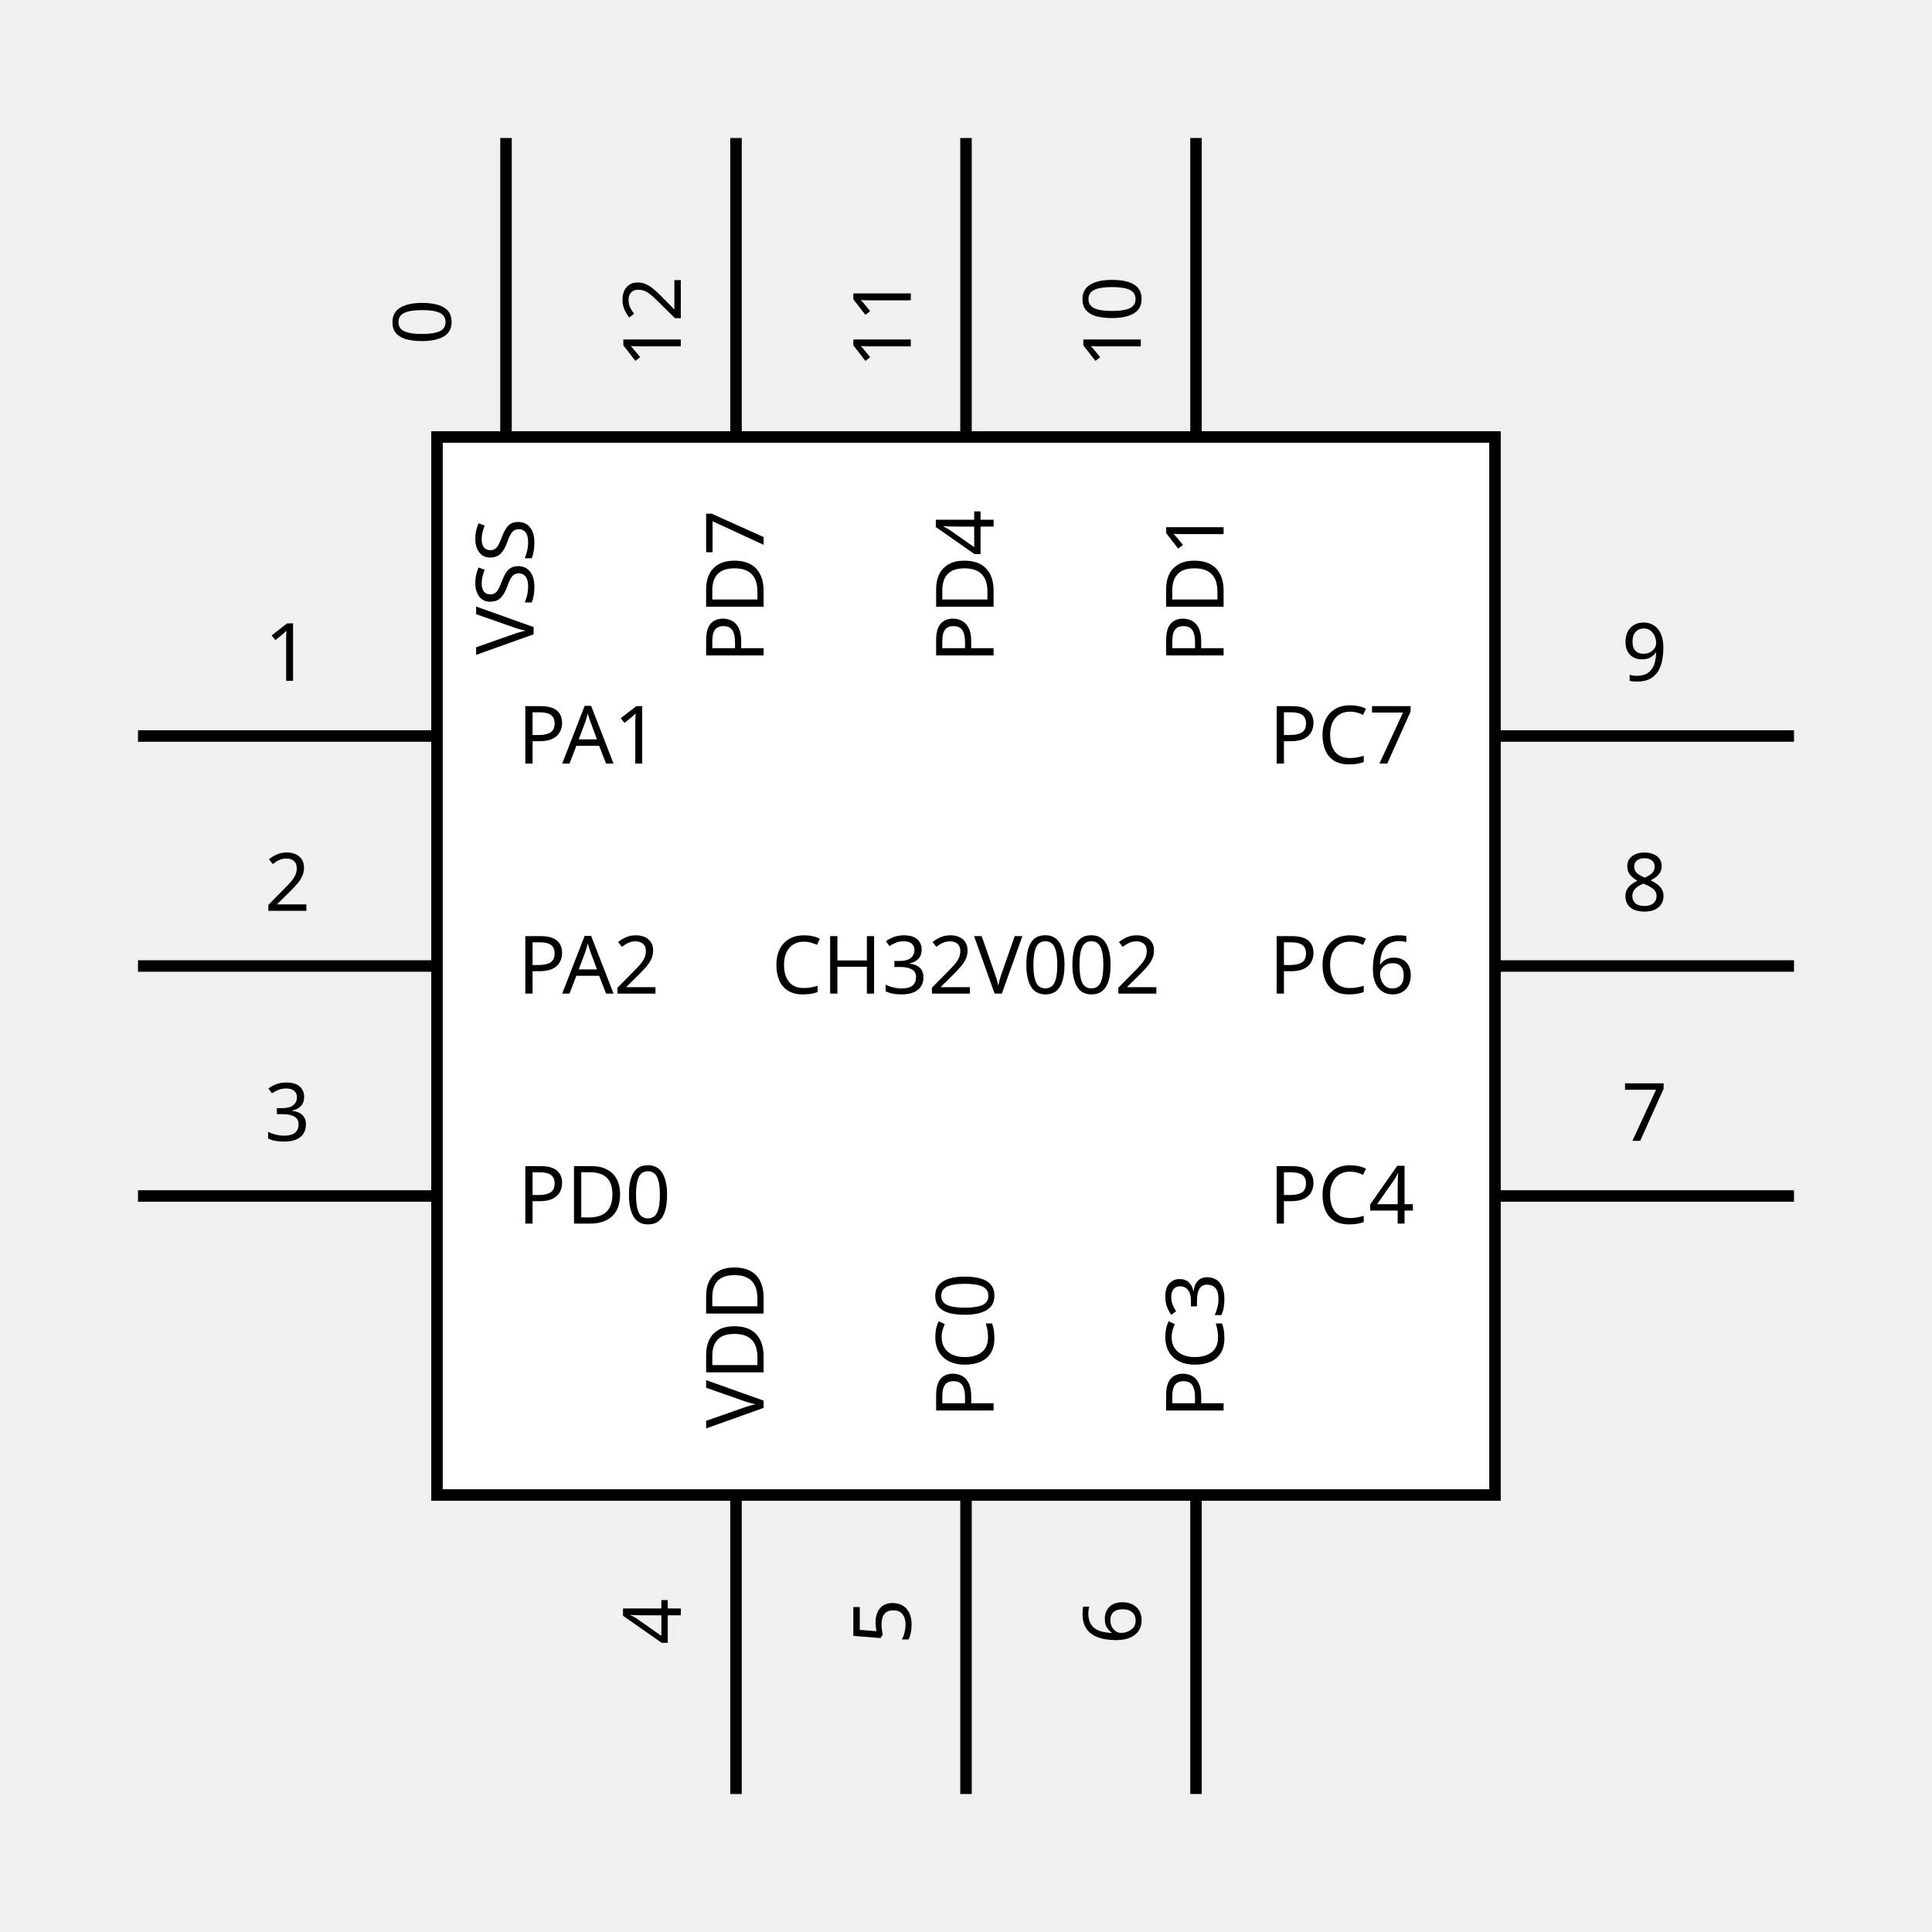
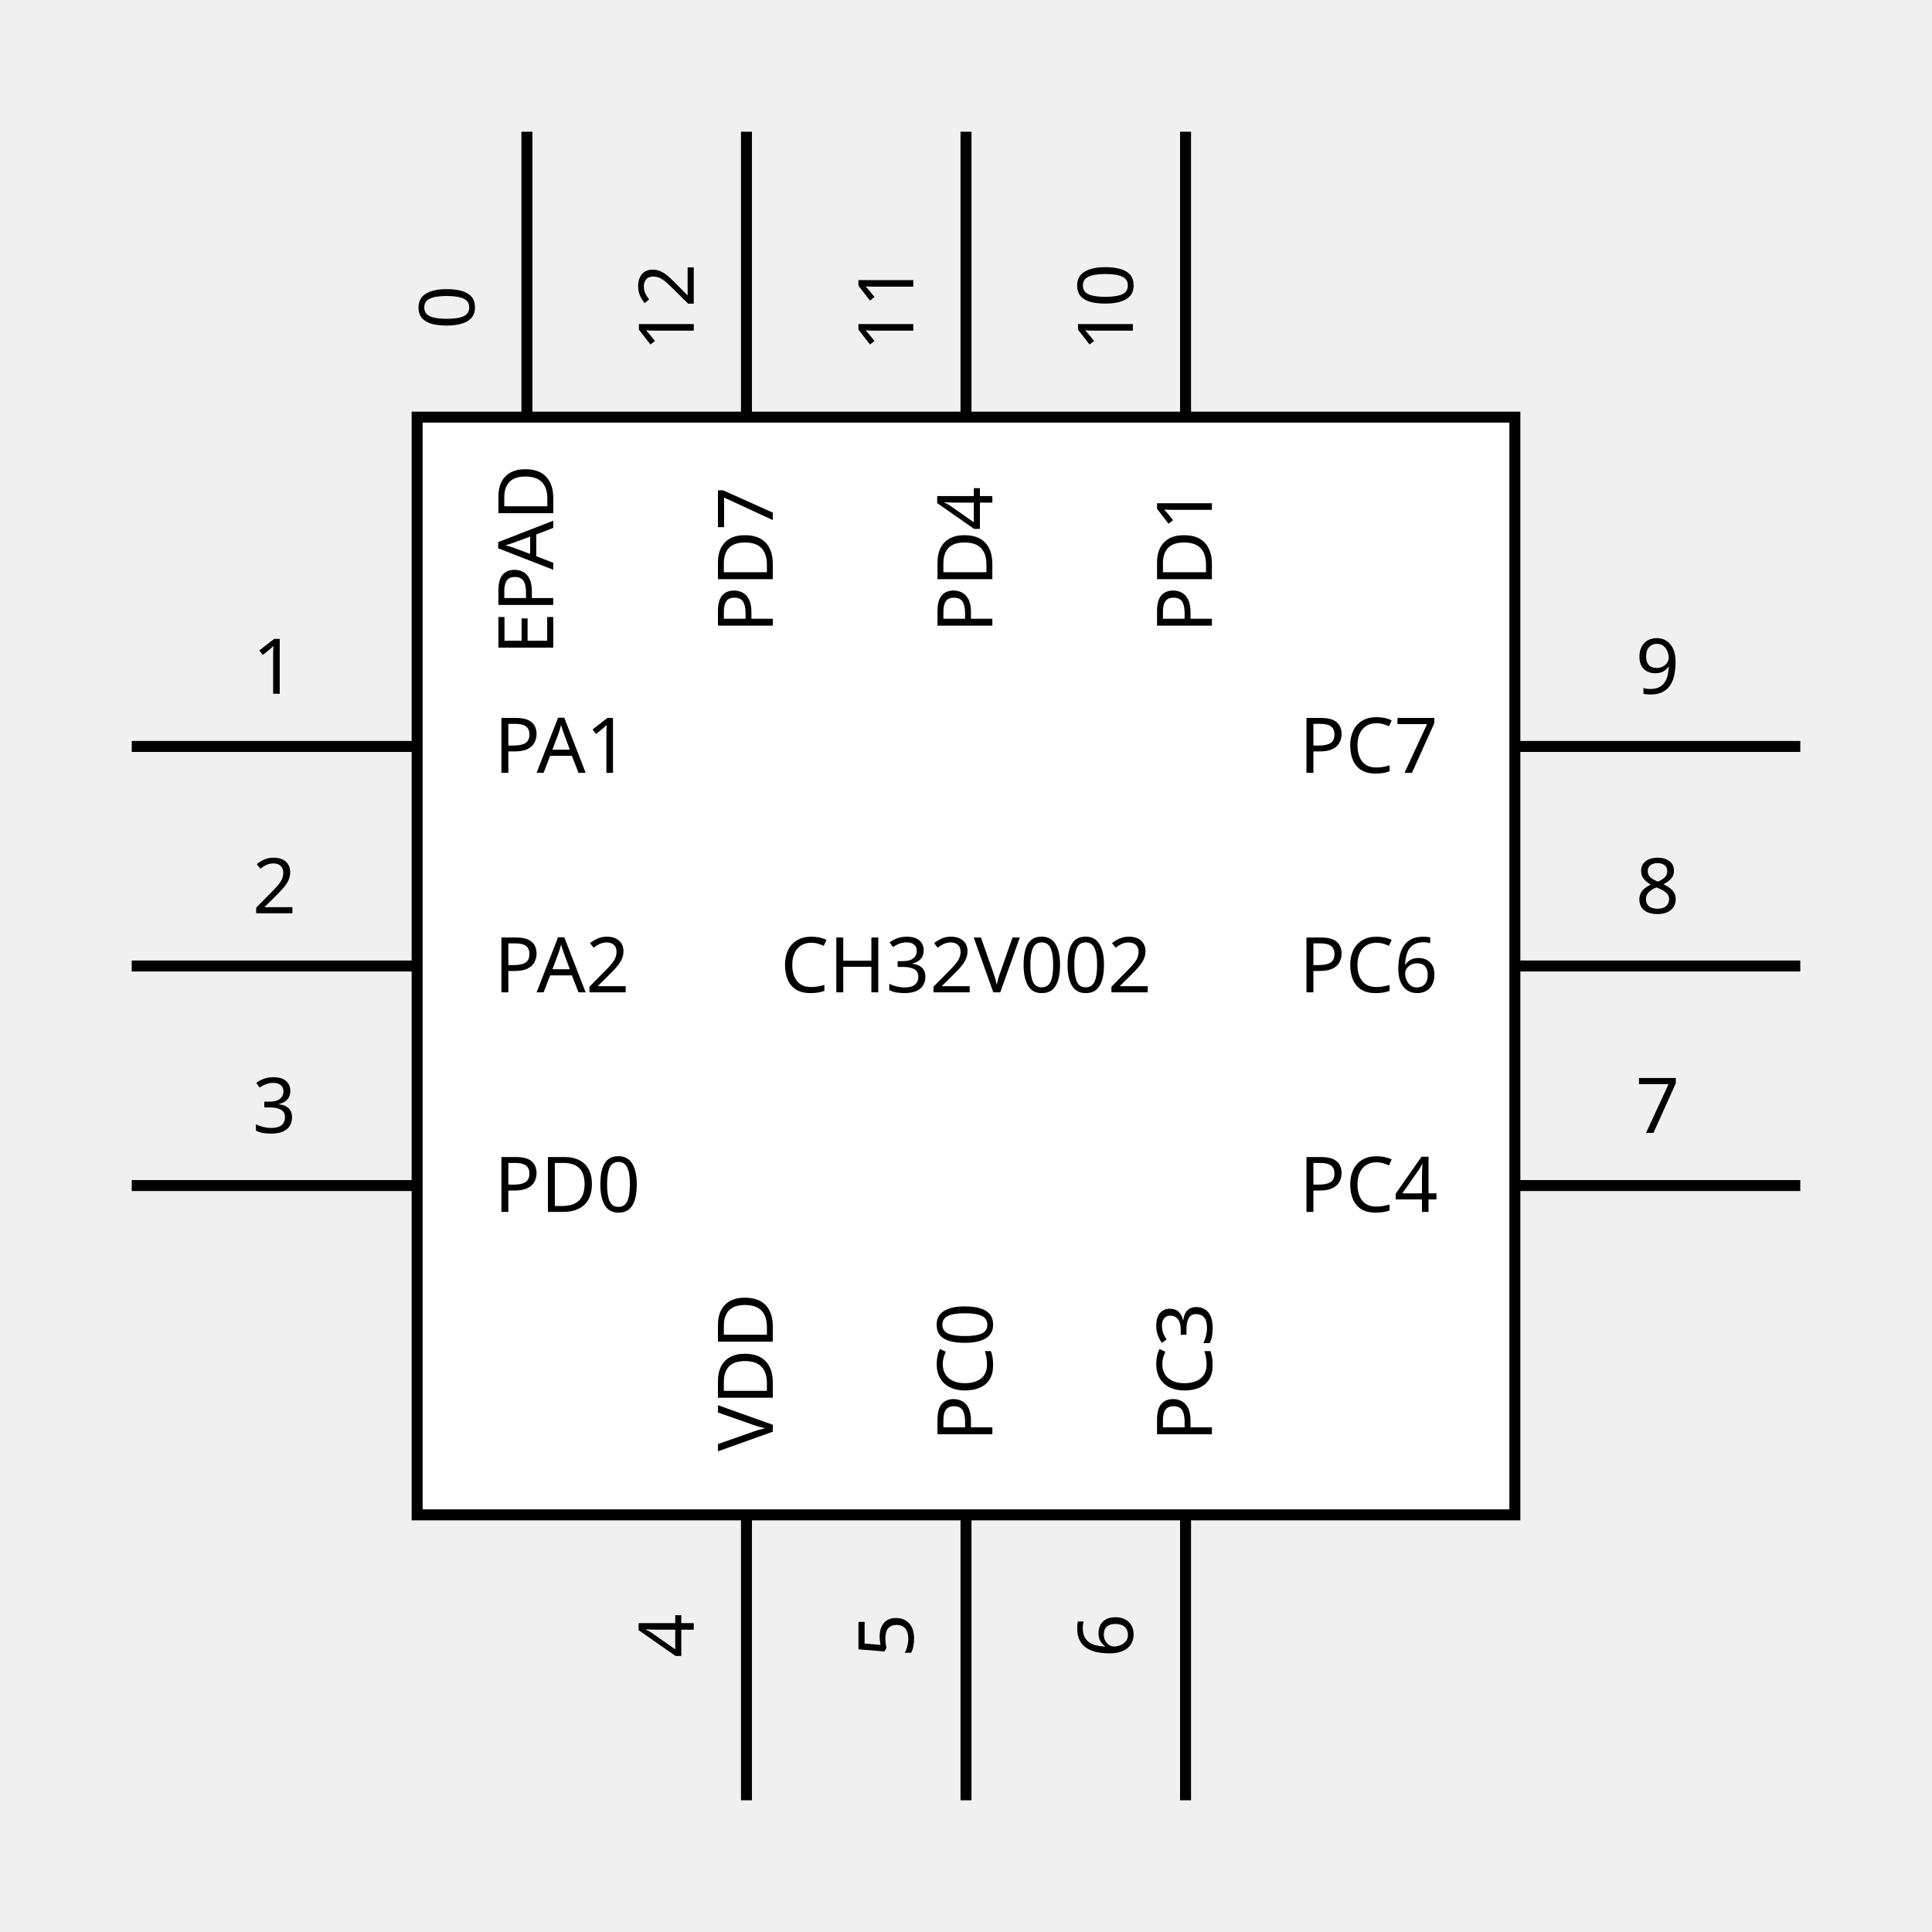
- <svg xmlns="http://www.w3.org/2000/svg" width="0.84in" height="0.84in" viewBox="-190 -190 840 840">
+ <svg xmlns="http://www.w3.org/2000/svg" width="0.88in" height="0.88in" viewBox="-190 -190 880 880">
  <g id="schematic">
-     <rect x="0" y="0" width="460" height="460" fill="#FFFFFF" stroke="#000000" stroke-width="5" />
-     <line class="pin" id="connector0pin" connectorname="PA1" x1="0" y1="130" x2="-130" y2="130" stroke="#000000" stroke-width="5" />
-     <rect class="terminal" id="connector0terminal" x="-130" y="130" width="0" height="0" fill="none" />
-     <text x="-65" y="106" font-size="35" fill="#000000" text-anchor="middle" font-family="DroidSans">1</text>
-     <text x="35" y="142" font-size="35" fill="#000000" text-anchor="start" font-family="DroidSans">PA1</text>
-     <line class="pin" id="connector1pin" connectorname="PA2" x1="0" y1="230" x2="-130" y2="230" stroke="#000000" stroke-width="5" />
-     <rect class="terminal" id="connector1terminal" x="-130" y="230" width="0" height="0" fill="none" />
-     <text x="-65" y="206" font-size="35" fill="#000000" text-anchor="middle" font-family="DroidSans">2</text>
-     <text x="35" y="242" font-size="35" fill="#000000" text-anchor="start" font-family="DroidSans">PA2</text>
-     <line class="pin" id="connector2pin" connectorname="PD0" x1="0" y1="330" x2="-130" y2="330" stroke="#000000" stroke-width="5" />
-     <rect class="terminal" id="connector2terminal" x="-130" y="330" width="0" height="0" fill="none" />
-     <text x="-65" y="306" font-size="35" fill="#000000" text-anchor="middle" font-family="DroidSans">3</text>
-     <text x="35" y="342" font-size="35" fill="#000000" text-anchor="start" font-family="DroidSans">PD0</text>
-     <line class="pin" id="connector3pin" connectorname="VDD" x1="130" y1="460" x2="130" y2="590" stroke="#000000" stroke-width="5" />
-     <rect class="terminal" id="connector3terminal" x="130" y="590" width="0" height="0" fill="none" />
-     <text x="106" y="515" font-size="35" fill="#000000" text-anchor="middle" font-family="DroidSans" transform="rotate(270 106 515)">4</text>
-     <text x="142" y="395" font-size="35" fill="#000000" text-anchor="middle" font-family="DroidSans" transform="rotate(270 142 395)">VDD</text>
-     <line class="pin" id="connector4pin" connectorname="PC0" x1="230" y1="460" x2="230" y2="590" stroke="#000000" stroke-width="5" />
-     <rect class="terminal" id="connector4terminal" x="230" y="590" width="0" height="0" fill="none" />
-     <text x="206" y="515" font-size="35" fill="#000000" text-anchor="middle" font-family="DroidSans" transform="rotate(270 206 515)">5</text>
-     <text x="242" y="395" font-size="35" fill="#000000" text-anchor="middle" font-family="DroidSans" transform="rotate(270 242 395)">PC0</text>
-     <line class="pin" id="connector5pin" connectorname="PC3" x1="330" y1="460" x2="330" y2="590" stroke="#000000" stroke-width="5" />
-     <rect class="terminal" id="connector5terminal" x="330" y="590" width="0" height="0" fill="none" />
-     <text x="306" y="515" font-size="35" fill="#000000" text-anchor="middle" font-family="DroidSans" transform="rotate(270 306 515)">6</text>
-     <text x="342" y="395" font-size="35" fill="#000000" text-anchor="middle" font-family="DroidSans" transform="rotate(270 342 395)">PC3</text>
-     <line class="pin" id="connector6pin" connectorname="PC4" x1="460" y1="330" x2="590" y2="330" stroke="#000000" stroke-width="5" />
-     <rect class="terminal" id="connector6terminal" x="590" y="330" width="0" height="0" fill="none" />
-     <text x="525" y="306" font-size="35" fill="#000000" text-anchor="middle" font-family="DroidSans">7</text>
-     <text x="425" y="342" font-size="35" fill="#000000" text-anchor="end" font-family="DroidSans">PC4</text>
-     <line class="pin" id="connector7pin" connectorname="PC6" x1="460" y1="230" x2="590" y2="230" stroke="#000000" stroke-width="5" />
-     <rect class="terminal" id="connector7terminal" x="590" y="230" width="0" height="0" fill="none" />
-     <text x="525" y="206" font-size="35" fill="#000000" text-anchor="middle" font-family="DroidSans">8</text>
-     <text x="425" y="242" font-size="35" fill="#000000" text-anchor="end" font-family="DroidSans">PC6</text>
-     <line class="pin" id="connector8pin" connectorname="PC7" x1="460" y1="130" x2="590" y2="130" stroke="#000000" stroke-width="5" />
-     <rect class="terminal" id="connector8terminal" x="590" y="130" width="0" height="0" fill="none" />
-     <text x="525" y="106" font-size="35" fill="#000000" text-anchor="middle" font-family="DroidSans">9</text>
-     <text x="425" y="142" font-size="35" fill="#000000" text-anchor="end" font-family="DroidSans">PC7</text>
-     <line class="pin" id="connector9pin" connectorname="PD1" x1="330" y1="0" x2="330" y2="-130" stroke="#000000" stroke-width="5" />
-     <rect class="terminal" id="connector9terminal" x="330" y="-130" width="0" height="0" fill="none" />
-     <text x="306" y="-50" font-size="35" fill="#000000" text-anchor="middle" font-family="DroidSans" transform="rotate(270 306 -50)">10</text>
-     <text x="342" y="65" font-size="35" fill="#000000" text-anchor="middle" font-family="DroidSans" transform="rotate(270 342 65)">PD1</text>
-     <line class="pin" id="connector10pin" connectorname="PD4" x1="230" y1="0" x2="230" y2="-130" stroke="#000000" stroke-width="5" />
-     <rect class="terminal" id="connector10terminal" x="230" y="-130" width="0" height="0" fill="none" />
-     <text x="206" y="-50" font-size="35" fill="#000000" text-anchor="middle" font-family="DroidSans" transform="rotate(270 206 -50)">11</text>
-     <text x="242" y="65" font-size="35" fill="#000000" text-anchor="middle" font-family="DroidSans" transform="rotate(270 242 65)">PD4</text>
-     <line class="pin" id="connector11pin" connectorname="PD7" x1="130" y1="0" x2="130" y2="-130" stroke="#000000" stroke-width="5" />
-     <rect class="terminal" id="connector11terminal" x="130" y="-130" width="0" height="0" fill="none" />
-     <text x="106" y="-50" font-size="35" fill="#000000" text-anchor="middle" font-family="DroidSans" transform="rotate(270 106 -50)">12</text>
-     <text x="142" y="65" font-size="35" fill="#000000" text-anchor="middle" font-family="DroidSans" transform="rotate(270 142 65)">PD7</text>
-     <line class="pin" id="connector12pin" connectorname="VSS" x1="30" y1="0" x2="30" y2="-130" stroke="#000000" stroke-width="5" />
-     <rect class="terminal" id="connector12terminal" x="30" y="-130" width="0" height="0" fill="none" />
-     <text x="6" y="-50" font-size="35" fill="#000000" text-anchor="middle" font-family="DroidSans" transform="rotate(270 6 -50)">0</text>
-     <text x="42" y="65" font-size="35" fill="#000000" text-anchor="middle" font-family="DroidSans" transform="rotate(270 42 65)">VSS</text>
-     <text x="230" y="242" font-size="35" fill="#000000" text-anchor="middle" font-family="DroidSans">CH32V002</text>
+     <rect x="0" y="0" width="500" height="500" fill="#FFFFFF" stroke="#000000" stroke-width="5" />
+     <line class="pin" id="connector0pin" connectorname="PA1" x1="0" y1="150" x2="-130" y2="150" stroke="#000000" stroke-width="5" />
+     <rect class="terminal" id="connector0terminal" x="-130" y="150" width="0" height="0" fill="none" />
+     <text x="-65" y="126" font-size="35" fill="#000000" text-anchor="middle" font-family="DroidSans">1</text>
+     <text x="35" y="162" font-size="35" fill="#000000" text-anchor="start" font-family="DroidSans">PA1</text>
+     <line class="pin" id="connector1pin" connectorname="PA2" x1="0" y1="250" x2="-130" y2="250" stroke="#000000" stroke-width="5" />
+     <rect class="terminal" id="connector1terminal" x="-130" y="250" width="0" height="0" fill="none" />
+     <text x="-65" y="226" font-size="35" fill="#000000" text-anchor="middle" font-family="DroidSans">2</text>
+     <text x="35" y="262" font-size="35" fill="#000000" text-anchor="start" font-family="DroidSans">PA2</text>
+     <line class="pin" id="connector2pin" connectorname="PD0" x1="0" y1="350" x2="-130" y2="350" stroke="#000000" stroke-width="5" />
+     <rect class="terminal" id="connector2terminal" x="-130" y="350" width="0" height="0" fill="none" />
+     <text x="-65" y="326" font-size="35" fill="#000000" text-anchor="middle" font-family="DroidSans">3</text>
+     <text x="35" y="362" font-size="35" fill="#000000" text-anchor="start" font-family="DroidSans">PD0</text>
+     <line class="pin" id="connector3pin" connectorname="VDD" x1="150" y1="500" x2="150" y2="630" stroke="#000000" stroke-width="5" />
+     <rect class="terminal" id="connector3terminal" x="150" y="630" width="0" height="0" fill="none" />
+     <text x="126" y="555" font-size="35" fill="#000000" text-anchor="middle" font-family="DroidSans" transform="rotate(270 126 555)">4</text>
+     <text x="162" y="435" font-size="35" fill="#000000" text-anchor="middle" font-family="DroidSans" transform="rotate(270 162 435)">VDD</text>
+     <line class="pin" id="connector4pin" connectorname="PC0" x1="250" y1="500" x2="250" y2="630" stroke="#000000" stroke-width="5" />
+     <rect class="terminal" id="connector4terminal" x="250" y="630" width="0" height="0" fill="none" />
+     <text x="226" y="555" font-size="35" fill="#000000" text-anchor="middle" font-family="DroidSans" transform="rotate(270 226 555)">5</text>
+     <text x="262" y="435" font-size="35" fill="#000000" text-anchor="middle" font-family="DroidSans" transform="rotate(270 262 435)">PC0</text>
+     <line class="pin" id="connector5pin" connectorname="PC3" x1="350" y1="500" x2="350" y2="630" stroke="#000000" stroke-width="5" />
+     <rect class="terminal" id="connector5terminal" x="350" y="630" width="0" height="0" fill="none" />
+     <text x="326" y="555" font-size="35" fill="#000000" text-anchor="middle" font-family="DroidSans" transform="rotate(270 326 555)">6</text>
+     <text x="362" y="435" font-size="35" fill="#000000" text-anchor="middle" font-family="DroidSans" transform="rotate(270 362 435)">PC3</text>
+     <line class="pin" id="connector6pin" connectorname="PC4" x1="500" y1="350" x2="630" y2="350" stroke="#000000" stroke-width="5" />
+     <rect class="terminal" id="connector6terminal" x="630" y="350" width="0" height="0" fill="none" />
+     <text x="565" y="326" font-size="35" fill="#000000" text-anchor="middle" font-family="DroidSans">7</text>
+     <text x="465" y="362" font-size="35" fill="#000000" text-anchor="end" font-family="DroidSans">PC4</text>
+     <line class="pin" id="connector7pin" connectorname="PC6" x1="500" y1="250" x2="630" y2="250" stroke="#000000" stroke-width="5" />
+     <rect class="terminal" id="connector7terminal" x="630" y="250" width="0" height="0" fill="none" />
+     <text x="565" y="226" font-size="35" fill="#000000" text-anchor="middle" font-family="DroidSans">8</text>
+     <text x="465" y="262" font-size="35" fill="#000000" text-anchor="end" font-family="DroidSans">PC6</text>
+     <line class="pin" id="connector8pin" connectorname="PC7" x1="500" y1="150" x2="630" y2="150" stroke="#000000" stroke-width="5" />
+     <rect class="terminal" id="connector8terminal" x="630" y="150" width="0" height="0" fill="none" />
+     <text x="565" y="126" font-size="35" fill="#000000" text-anchor="middle" font-family="DroidSans">9</text>
+     <text x="465" y="162" font-size="35" fill="#000000" text-anchor="end" font-family="DroidSans">PC7</text>
+     <line class="pin" id="connector9pin" connectorname="PD1" x1="350" y1="0" x2="350" y2="-130" stroke="#000000" stroke-width="5" />
+     <rect class="terminal" id="connector9terminal" x="350" y="-130" width="0" height="0" fill="none" />
+     <text x="326" y="-50" font-size="35" fill="#000000" text-anchor="middle" font-family="DroidSans" transform="rotate(270 326 -50)">10</text>
+     <text x="362" y="65" font-size="35" fill="#000000" text-anchor="middle" font-family="DroidSans" transform="rotate(270 362 65)">PD1</text>
+     <line class="pin" id="connector10pin" connectorname="PD4" x1="250" y1="0" x2="250" y2="-130" stroke="#000000" stroke-width="5" />
+     <rect class="terminal" id="connector10terminal" x="250" y="-130" width="0" height="0" fill="none" />
+     <text x="226" y="-50" font-size="35" fill="#000000" text-anchor="middle" font-family="DroidSans" transform="rotate(270 226 -50)">11</text>
+     <text x="262" y="65" font-size="35" fill="#000000" text-anchor="middle" font-family="DroidSans" transform="rotate(270 262 65)">PD4</text>
+     <line class="pin" id="connector11pin" connectorname="PD7" x1="150" y1="0" x2="150" y2="-130" stroke="#000000" stroke-width="5" />
+     <rect class="terminal" id="connector11terminal" x="150" y="-130" width="0" height="0" fill="none" />
+     <text x="126" y="-50" font-size="35" fill="#000000" text-anchor="middle" font-family="DroidSans" transform="rotate(270 126 -50)">12</text>
+     <text x="162" y="65" font-size="35" fill="#000000" text-anchor="middle" font-family="DroidSans" transform="rotate(270 162 65)">PD7</text>
+     <line class="pin" id="connector12pin" connectorname="EPAD" x1="50" y1="0" x2="50" y2="-130" stroke="#000000" stroke-width="5" />
+     <rect class="terminal" id="connector12terminal" x="50" y="-130" width="0" height="0" fill="none" />
+     <text x="26" y="-50" font-size="35" fill="#000000" text-anchor="middle" font-family="DroidSans" transform="rotate(270 26 -50)">0</text>
+     <text x="62" y="65" font-size="35" fill="#000000" text-anchor="middle" font-family="DroidSans" transform="rotate(270 62 65)">EPAD</text>
+     <text x="250" y="262" font-size="35" fill="#000000" text-anchor="middle" font-family="DroidSans">CH32V002</text>
  </g>
</svg>
